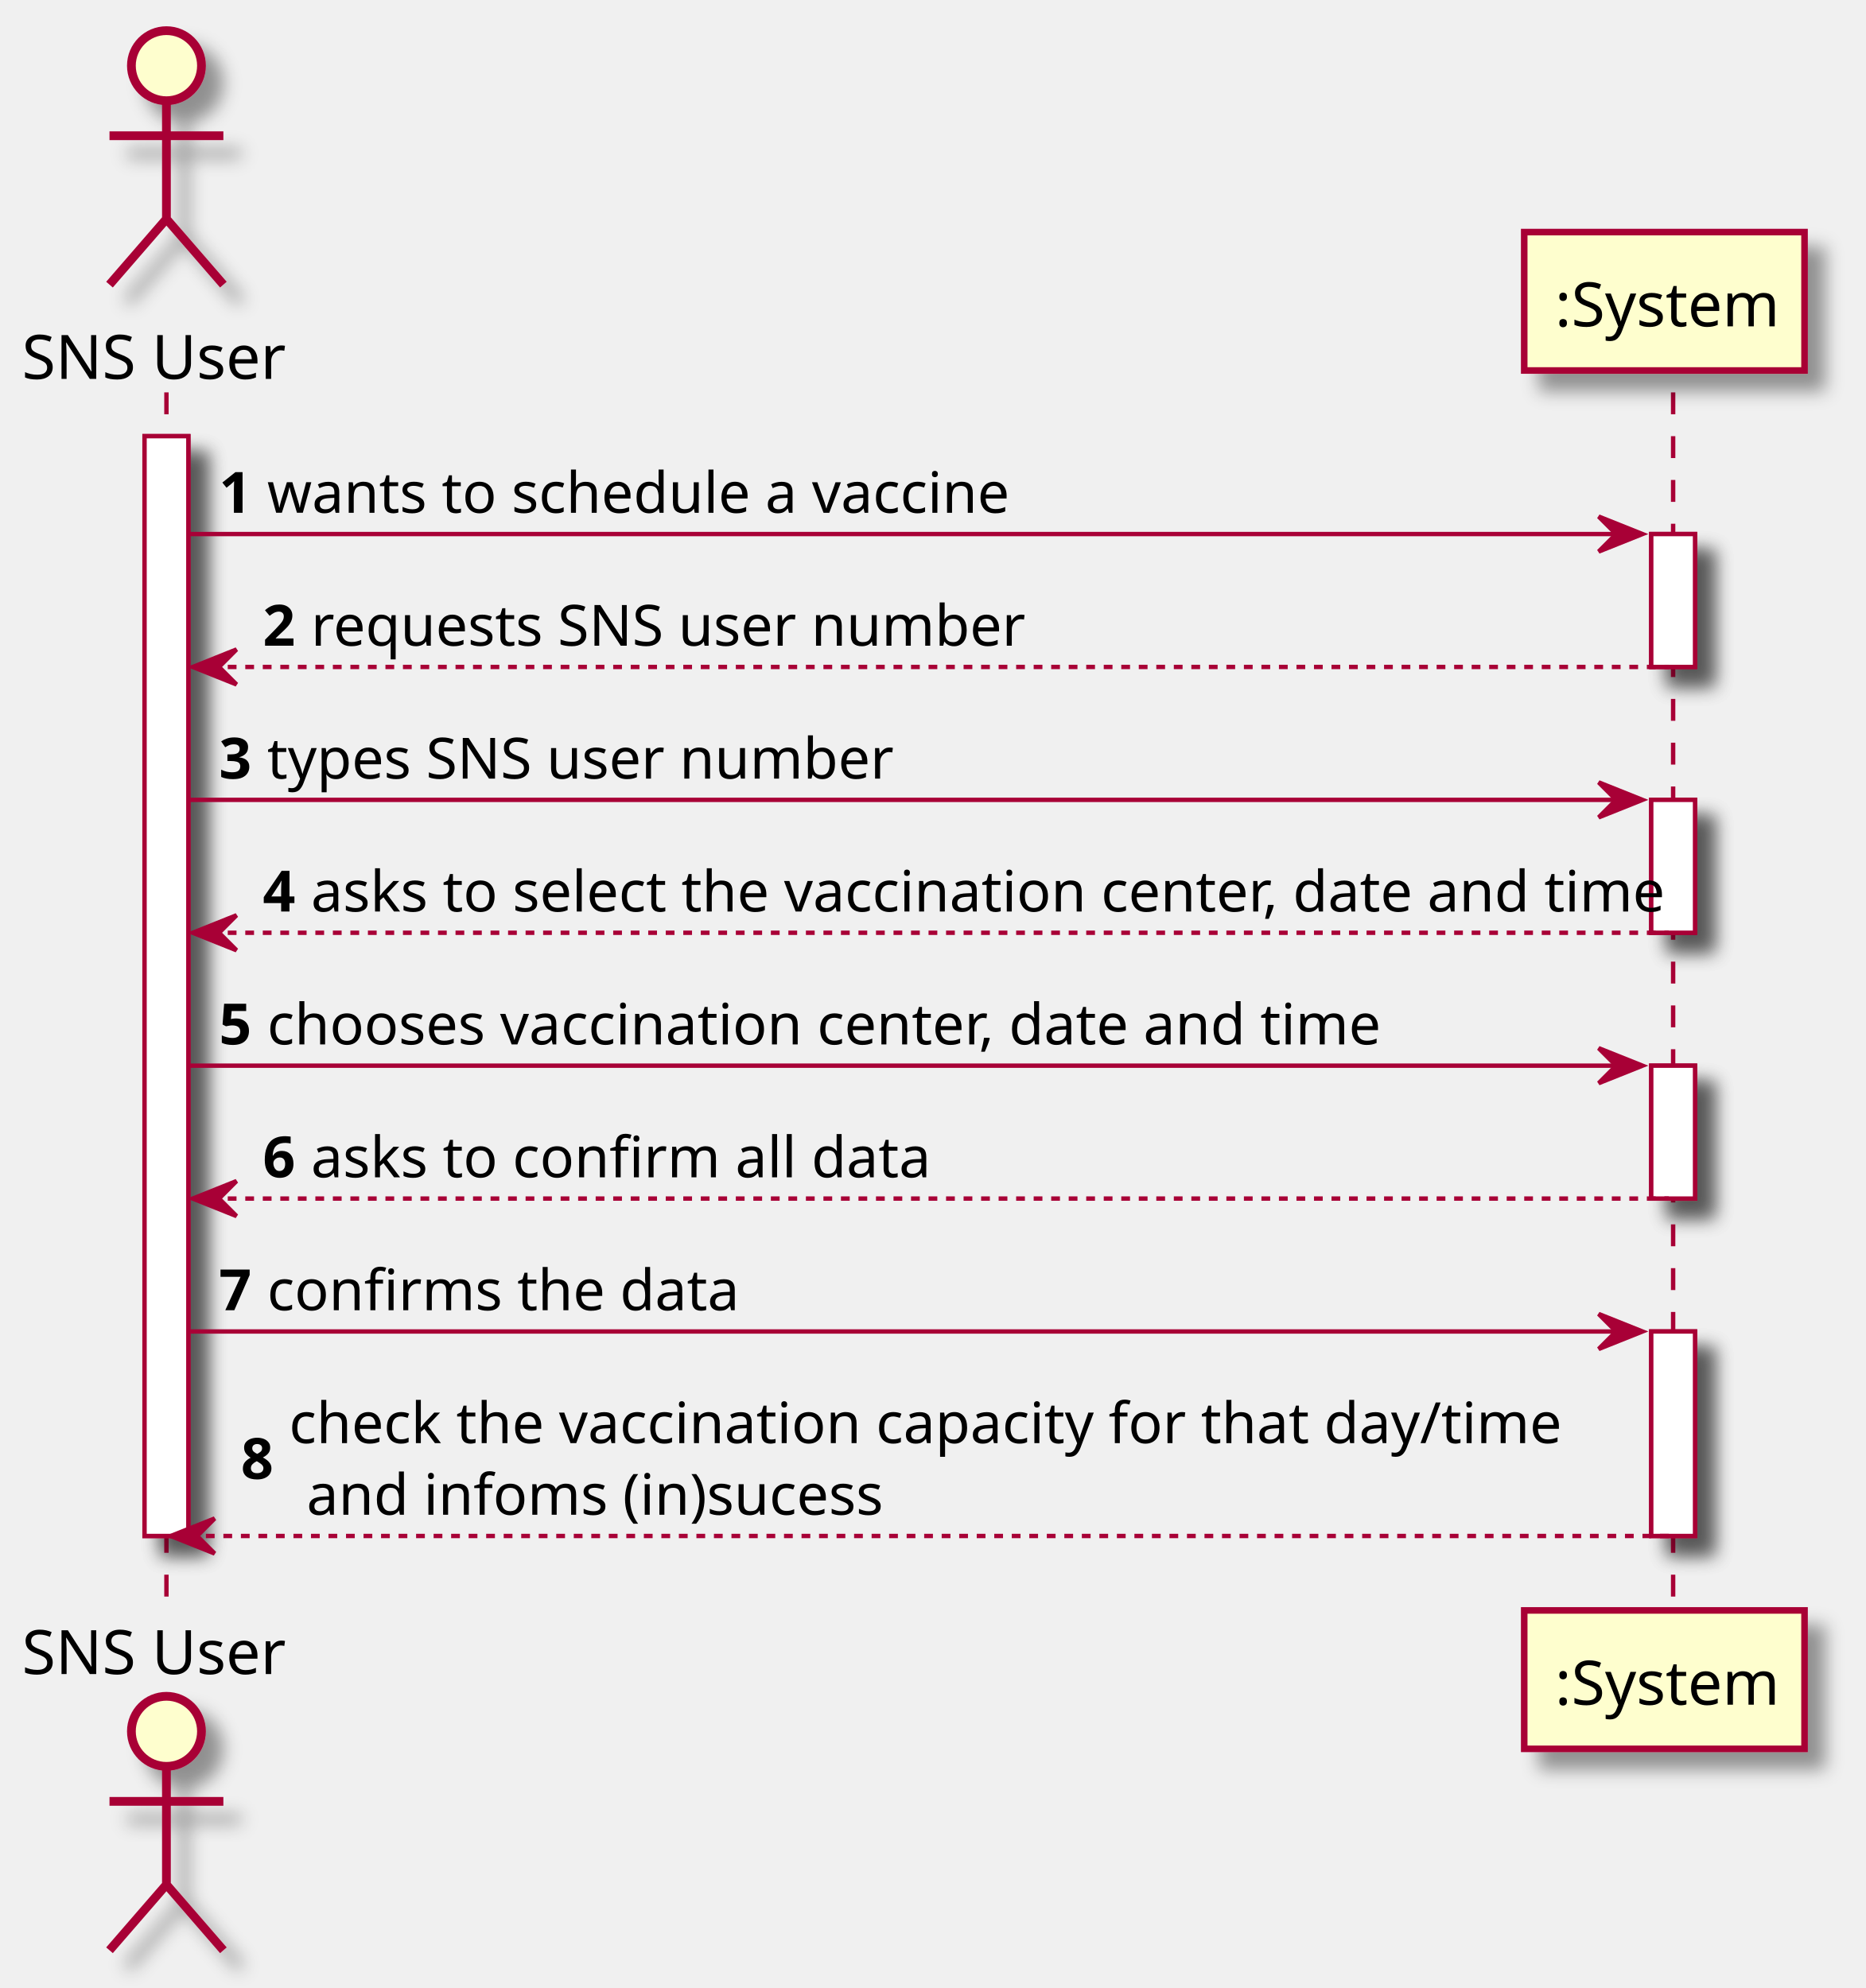
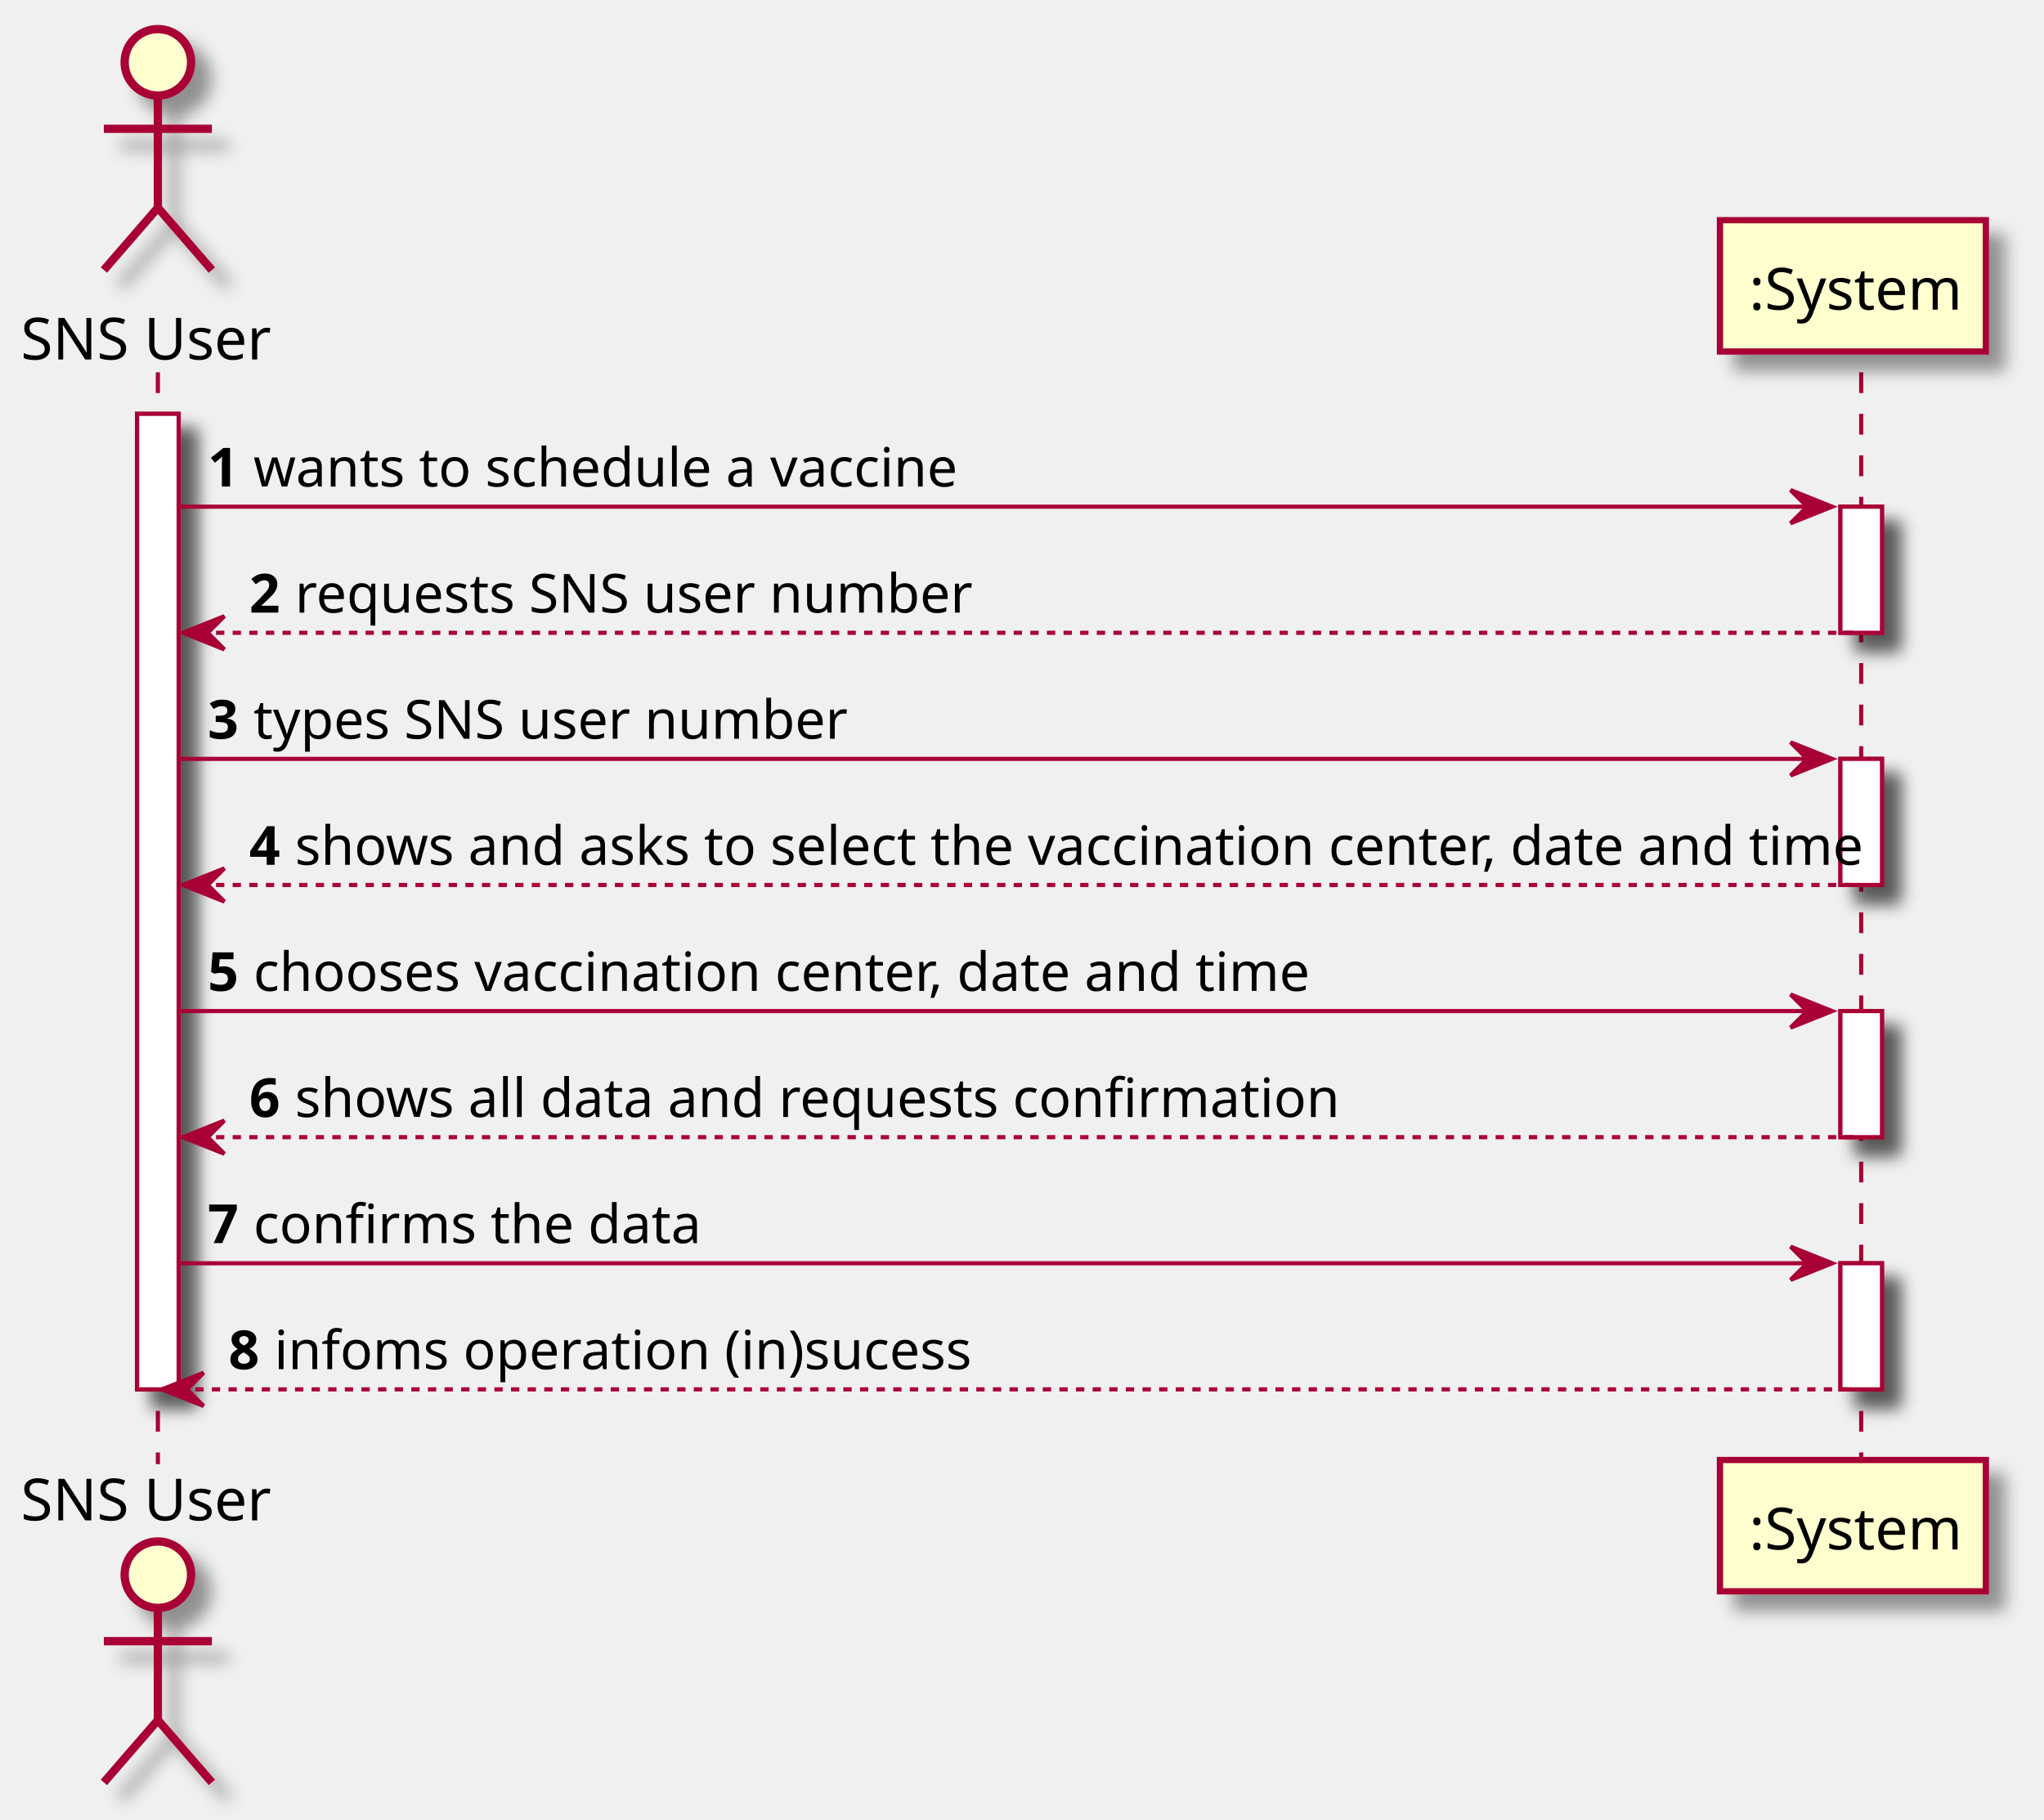
- <svg xmlns="http://www.w3.org/2000/svg" contentScriptType="application/ecmascript" contentStyleType="text/css" height="454px" preserveAspectRatio="none" style="width:426px;height:454px;background:#FFFFFF;" version="1.1" viewBox="0 0 426 454" width="426px" zoomAndPan="magnify">
+ <svg xmlns="http://www.w3.org/2000/svg" contentScriptType="application/ecmascript" contentStyleType="text/css" height="438px" preserveAspectRatio="none" style="width:492px;height:438px;background:#FFFFFF;" version="1.1" viewBox="0 0 492 438" width="492px" zoomAndPan="magnify">
  <defs>
-     <filter height="300%" id="f1w13c6okmjg39" width="300%" x="-1" y="-1">
+     <filter height="300%" id="f1ouvbbmm32itb" width="300%" x="-1" y="-1">
      <feGaussianBlur result="blurOut" stdDeviation="2.0" />
      <feColorMatrix in="blurOut" result="blurOut2" type="matrix" values="0 0 0 0 0 0 0 0 0 0 0 0 0 0 0 0 0 0 .4 0" />
      <feOffset dx="4.0" dy="4.0" in="blurOut2" result="blurOut3" />
      <feBlend in="SourceGraphic" in2="blurOut3" mode="normal" />
    </filter>
  </defs>
  <g>
-     <rect fill="#FFFFFF" filter="url(#f1w13c6okmjg39)" height="251.164" style="stroke:#A80036;stroke-width:1.0;" width="10" x="33" y="99.609" />
-     <rect fill="#FFFFFF" filter="url(#f1w13c6okmjg39)" height="30.352" style="stroke:#A80036;stroke-width:1.0;" width="10" x="377" y="121.961" />
-     <rect fill="#FFFFFF" filter="url(#f1w13c6okmjg39)" height="30.352" style="stroke:#A80036;stroke-width:1.0;" width="10" x="377" y="182.664" />
-     <rect fill="#FFFFFF" filter="url(#f1w13c6okmjg39)" height="30.352" style="stroke:#A80036;stroke-width:1.0;" width="10" x="377" y="243.367" />
-     <rect fill="#FFFFFF" filter="url(#f1w13c6okmjg39)" height="46.703" style="stroke:#A80036;stroke-width:1.0;" width="10" x="377" y="304.07" />
-     <line style="stroke:#A80036;stroke-width:1.0;stroke-dasharray:5.0,5.0;" x1="38" x2="38" y1="89.609" y2="368.773" />
-     <line style="stroke:#A80036;stroke-width:1.0;stroke-dasharray:5.0,5.0;" x1="382" x2="382" y1="89.609" y2="368.773" />
+     <rect fill="#FFFFFF" filter="url(#f1ouvbbmm32itb)" height="234.812" style="stroke:#A80036;stroke-width:1.0;" width="10" x="33" y="99.609" />
+     <rect fill="#FFFFFF" filter="url(#f1ouvbbmm32itb)" height="30.352" style="stroke:#A80036;stroke-width:1.0;" width="10" x="443" y="121.961" />
+     <rect fill="#FFFFFF" filter="url(#f1ouvbbmm32itb)" height="30.352" style="stroke:#A80036;stroke-width:1.0;" width="10" x="443" y="182.664" />
+     <rect fill="#FFFFFF" filter="url(#f1ouvbbmm32itb)" height="30.352" style="stroke:#A80036;stroke-width:1.0;" width="10" x="443" y="243.367" />
+     <rect fill="#FFFFFF" filter="url(#f1ouvbbmm32itb)" height="30.352" style="stroke:#A80036;stroke-width:1.0;" width="10" x="443" y="304.07" />
+     <line style="stroke:#A80036;stroke-width:1.0;stroke-dasharray:5.0,5.0;" x1="38" x2="38" y1="89.609" y2="352.422" />
+     <line style="stroke:#A80036;stroke-width:1.0;stroke-dasharray:5.0,5.0;" x1="448" x2="448" y1="89.609" y2="352.422" />
    <text fill="#000000" font-family="sans-serif" font-size="14" lengthAdjust="spacing" textLength="60" x="5" y="86.533">SNS User</text>
-     <ellipse cx="38" cy="15" fill="#FEFECE" filter="url(#f1w13c6okmjg39)" rx="8" ry="8" style="stroke:#A80036;stroke-width:2.0;" />
-     <path d="M38,23 L38,50 M25,31 L51,31 M38,50 L25,65 M38,50 L51,65 " fill="none" filter="url(#f1w13c6okmjg39)" style="stroke:#A80036;stroke-width:2.0;" />
-     <text fill="#000000" font-family="sans-serif" font-size="14" lengthAdjust="spacing" textLength="60" x="5" y="382.307">SNS User</text>
-     <ellipse cx="38" cy="395.383" fill="#FEFECE" filter="url(#f1w13c6okmjg39)" rx="8" ry="8" style="stroke:#A80036;stroke-width:2.0;" />
-     <path d="M38,403.383 L38,430.383 M25,411.383 L51,411.383 M38,430.383 L25,445.383 M38,430.383 L51,445.383 " fill="none" filter="url(#f1w13c6okmjg39)" style="stroke:#A80036;stroke-width:2.0;" />
-     <rect fill="#FEFECE" filter="url(#f1w13c6okmjg39)" height="31.609" style="stroke:#A80036;stroke-width:1.5;" width="64" x="348" y="53" />
-     <text fill="#000000" font-family="sans-serif" font-size="14" lengthAdjust="spacing" textLength="50" x="355" y="74.533">:System</text>
-     <rect fill="#FEFECE" filter="url(#f1w13c6okmjg39)" height="31.609" style="stroke:#A80036;stroke-width:1.5;" width="64" x="348" y="367.773" />
-     <text fill="#000000" font-family="sans-serif" font-size="14" lengthAdjust="spacing" textLength="50" x="355" y="389.307">:System</text>
-     <rect fill="#FFFFFF" filter="url(#f1w13c6okmjg39)" height="251.164" style="stroke:#A80036;stroke-width:1.0;" width="10" x="33" y="99.609" />
-     <rect fill="#FFFFFF" filter="url(#f1w13c6okmjg39)" height="30.352" style="stroke:#A80036;stroke-width:1.0;" width="10" x="377" y="121.961" />
-     <rect fill="#FFFFFF" filter="url(#f1w13c6okmjg39)" height="30.352" style="stroke:#A80036;stroke-width:1.0;" width="10" x="377" y="182.664" />
-     <rect fill="#FFFFFF" filter="url(#f1w13c6okmjg39)" height="30.352" style="stroke:#A80036;stroke-width:1.0;" width="10" x="377" y="243.367" />
-     <rect fill="#FFFFFF" filter="url(#f1w13c6okmjg39)" height="46.703" style="stroke:#A80036;stroke-width:1.0;" width="10" x="377" y="304.07" />
-     <polygon fill="#A80036" points="365,117.961,375,121.961,365,125.961,369,121.961" style="stroke:#A80036;stroke-width:1.0;" />
-     <line style="stroke:#A80036;stroke-width:1.0;" x1="43" x2="371" y1="121.961" y2="121.961" />
+     <ellipse cx="38" cy="15" fill="#FEFECE" filter="url(#f1ouvbbmm32itb)" rx="8" ry="8" style="stroke:#A80036;stroke-width:2.0;" />
+     <path d="M38,23 L38,50 M25,31 L51,31 M38,50 L25,65 M38,50 L51,65 " fill="none" filter="url(#f1ouvbbmm32itb)" style="stroke:#A80036;stroke-width:2.0;" />
+     <text fill="#000000" font-family="sans-serif" font-size="14" lengthAdjust="spacing" textLength="60" x="5" y="365.955">SNS User</text>
+     <ellipse cx="38" cy="379.031" fill="#FEFECE" filter="url(#f1ouvbbmm32itb)" rx="8" ry="8" style="stroke:#A80036;stroke-width:2.0;" />
+     <path d="M38,387.031 L38,414.031 M25,395.031 L51,395.031 M38,414.031 L25,429.031 M38,414.031 L51,429.031 " fill="none" filter="url(#f1ouvbbmm32itb)" style="stroke:#A80036;stroke-width:2.0;" />
+     <rect fill="#FEFECE" filter="url(#f1ouvbbmm32itb)" height="31.609" style="stroke:#A80036;stroke-width:1.5;" width="64" x="414" y="53" />
+     <text fill="#000000" font-family="sans-serif" font-size="14" lengthAdjust="spacing" textLength="50" x="421" y="74.533">:System</text>
+     <rect fill="#FEFECE" filter="url(#f1ouvbbmm32itb)" height="31.609" style="stroke:#A80036;stroke-width:1.5;" width="64" x="414" y="351.422" />
+     <text fill="#000000" font-family="sans-serif" font-size="14" lengthAdjust="spacing" textLength="50" x="421" y="372.955">:System</text>
+     <rect fill="#FFFFFF" filter="url(#f1ouvbbmm32itb)" height="234.812" style="stroke:#A80036;stroke-width:1.0;" width="10" x="33" y="99.609" />
+     <rect fill="#FFFFFF" filter="url(#f1ouvbbmm32itb)" height="30.352" style="stroke:#A80036;stroke-width:1.0;" width="10" x="443" y="121.961" />
+     <rect fill="#FFFFFF" filter="url(#f1ouvbbmm32itb)" height="30.352" style="stroke:#A80036;stroke-width:1.0;" width="10" x="443" y="182.664" />
+     <rect fill="#FFFFFF" filter="url(#f1ouvbbmm32itb)" height="30.352" style="stroke:#A80036;stroke-width:1.0;" width="10" x="443" y="243.367" />
+     <rect fill="#FFFFFF" filter="url(#f1ouvbbmm32itb)" height="30.352" style="stroke:#A80036;stroke-width:1.0;" width="10" x="443" y="304.07" />
+     <polygon fill="#A80036" points="431,117.961,441,121.961,431,125.961,435,121.961" style="stroke:#A80036;stroke-width:1.0;" />
+     <line style="stroke:#A80036;stroke-width:1.0;" x1="43" x2="437" y1="121.961" y2="121.961" />
    <text fill="#000000" font-family="sans-serif" font-size="13" font-weight="bold" lengthAdjust="spacing" textLength="7" x="50" y="117.105">1</text>
    <text fill="#000000" font-family="sans-serif" font-size="13" lengthAdjust="spacing" textLength="163" x="61" y="117.105">wants to schedule a vaccine</text>
    <polygon fill="#A80036" points="54,148.312,44,152.312,54,156.312,50,152.312" style="stroke:#A80036;stroke-width:1.0;" />
-     <line style="stroke:#A80036;stroke-width:1.0;stroke-dasharray:2.0,2.0;" x1="48" x2="381" y1="152.312" y2="152.312" />
+     <line style="stroke:#A80036;stroke-width:1.0;stroke-dasharray:2.0,2.0;" x1="48" x2="447" y1="152.312" y2="152.312" />
    <text fill="#000000" font-family="sans-serif" font-size="13" font-weight="bold" lengthAdjust="spacing" textLength="7" x="60" y="147.456">2</text>
    <text fill="#000000" font-family="sans-serif" font-size="13" lengthAdjust="spacing" textLength="157" x="71" y="147.456">requests SNS user number</text>
-     <polygon fill="#A80036" points="365,178.664,375,182.664,365,186.664,369,182.664" style="stroke:#A80036;stroke-width:1.0;" />
-     <line style="stroke:#A80036;stroke-width:1.0;" x1="43" x2="371" y1="182.664" y2="182.664" />
+     <polygon fill="#A80036" points="431,178.664,441,182.664,431,186.664,435,182.664" style="stroke:#A80036;stroke-width:1.0;" />
+     <line style="stroke:#A80036;stroke-width:1.0;" x1="43" x2="437" y1="182.664" y2="182.664" />
    <text fill="#000000" font-family="sans-serif" font-size="13" font-weight="bold" lengthAdjust="spacing" textLength="7" x="50" y="177.808">3</text>
    <text fill="#000000" font-family="sans-serif" font-size="13" lengthAdjust="spacing" textLength="139" x="61" y="177.808">types SNS user number</text>
    <polygon fill="#A80036" points="54,209.016,44,213.016,54,217.016,50,213.016" style="stroke:#A80036;stroke-width:1.0;" />
-     <line style="stroke:#A80036;stroke-width:1.0;stroke-dasharray:2.0,2.0;" x1="48" x2="381" y1="213.016" y2="213.016" />
+     <line style="stroke:#A80036;stroke-width:1.0;stroke-dasharray:2.0,2.0;" x1="48" x2="447" y1="213.016" y2="213.016" />
    <text fill="#000000" font-family="sans-serif" font-size="13" font-weight="bold" lengthAdjust="spacing" textLength="7" x="60" y="208.159">4</text>
-     <text fill="#000000" font-family="sans-serif" font-size="13" lengthAdjust="spacing" textLength="299" x="71" y="208.159">asks to select the vaccination center, date and time</text>
-     <polygon fill="#A80036" points="365,239.367,375,243.367,365,247.367,369,243.367" style="stroke:#A80036;stroke-width:1.0;" />
-     <line style="stroke:#A80036;stroke-width:1.0;" x1="43" x2="371" y1="243.367" y2="243.367" />
+     <text fill="#000000" font-family="sans-serif" font-size="13" lengthAdjust="spacing" textLength="365" x="71" y="208.159">shows and asks to select the vaccination center, date and time</text>
+     <polygon fill="#A80036" points="431,239.367,441,243.367,431,247.367,435,243.367" style="stroke:#A80036;stroke-width:1.0;" />
+     <line style="stroke:#A80036;stroke-width:1.0;" x1="43" x2="437" y1="243.367" y2="243.367" />
    <text fill="#000000" font-family="sans-serif" font-size="13" font-weight="bold" lengthAdjust="spacing" textLength="7" x="50" y="238.511">5</text>
    <text fill="#000000" font-family="sans-serif" font-size="13" lengthAdjust="spacing" textLength="244" x="61" y="238.511">chooses vaccination center, date and time</text>
    <polygon fill="#A80036" points="54,269.719,44,273.719,54,277.719,50,273.719" style="stroke:#A80036;stroke-width:1.0;" />
-     <line style="stroke:#A80036;stroke-width:1.0;stroke-dasharray:2.0,2.0;" x1="48" x2="381" y1="273.719" y2="273.719" />
+     <line style="stroke:#A80036;stroke-width:1.0;stroke-dasharray:2.0,2.0;" x1="48" x2="447" y1="273.719" y2="273.719" />
    <text fill="#000000" font-family="sans-serif" font-size="13" font-weight="bold" lengthAdjust="spacing" textLength="7" x="60" y="268.862">6</text>
-     <text fill="#000000" font-family="sans-serif" font-size="13" lengthAdjust="spacing" textLength="135" x="71" y="268.862">asks to confirm all data</text>
-     <polygon fill="#A80036" points="365,300.07,375,304.07,365,308.07,369,304.07" style="stroke:#A80036;stroke-width:1.0;" />
-     <line style="stroke:#A80036;stroke-width:1.0;" x1="43" x2="371" y1="304.07" y2="304.07" />
+     <text fill="#000000" font-family="sans-serif" font-size="13" lengthAdjust="spacing" textLength="236" x="71" y="268.862">shows all data and requests confirmation</text>
+     <polygon fill="#A80036" points="431,300.07,441,304.07,431,308.07,435,304.07" style="stroke:#A80036;stroke-width:1.0;" />
+     <line style="stroke:#A80036;stroke-width:1.0;" x1="43" x2="437" y1="304.07" y2="304.07" />
    <text fill="#000000" font-family="sans-serif" font-size="13" font-weight="bold" lengthAdjust="spacing" textLength="7" x="50" y="299.214">7</text>
    <text fill="#000000" font-family="sans-serif" font-size="13" lengthAdjust="spacing" textLength="100" x="61" y="299.214">confirms the data</text>
-     <polygon fill="#A80036" points="49,346.773,39,350.773,49,354.773,45,350.773" style="stroke:#A80036;stroke-width:1.0;" />
-     <line style="stroke:#A80036;stroke-width:1.0;stroke-dasharray:2.0,2.0;" x1="43" x2="381" y1="350.773" y2="350.773" />
-     <text fill="#000000" font-family="sans-serif" font-size="13" font-weight="bold" lengthAdjust="spacing" textLength="7" x="55" y="337.741">8</text>
-     <text fill="#000000" font-family="sans-serif" font-size="13" lengthAdjust="spacing" textLength="276" x="66" y="329.565">check the vaccination capacity for that day/time</text>
-     <text fill="#000000" font-family="sans-serif" font-size="13" lengthAdjust="spacing" textLength="127" x="70" y="345.917">and infoms (in)sucess</text>
+     <polygon fill="#A80036" points="49,330.422,39,334.422,49,338.422,45,334.422" style="stroke:#A80036;stroke-width:1.0;" />
+     <line style="stroke:#A80036;stroke-width:1.0;stroke-dasharray:2.0,2.0;" x1="43" x2="447" y1="334.422" y2="334.422" />
+     <text fill="#000000" font-family="sans-serif" font-size="13" font-weight="bold" lengthAdjust="spacing" textLength="7" x="55" y="329.565">8</text>
+     <text fill="#000000" font-family="sans-serif" font-size="13" lengthAdjust="spacing" textLength="159" x="66" y="329.565">infoms operation (in)sucess</text>
  </g>
</svg>
